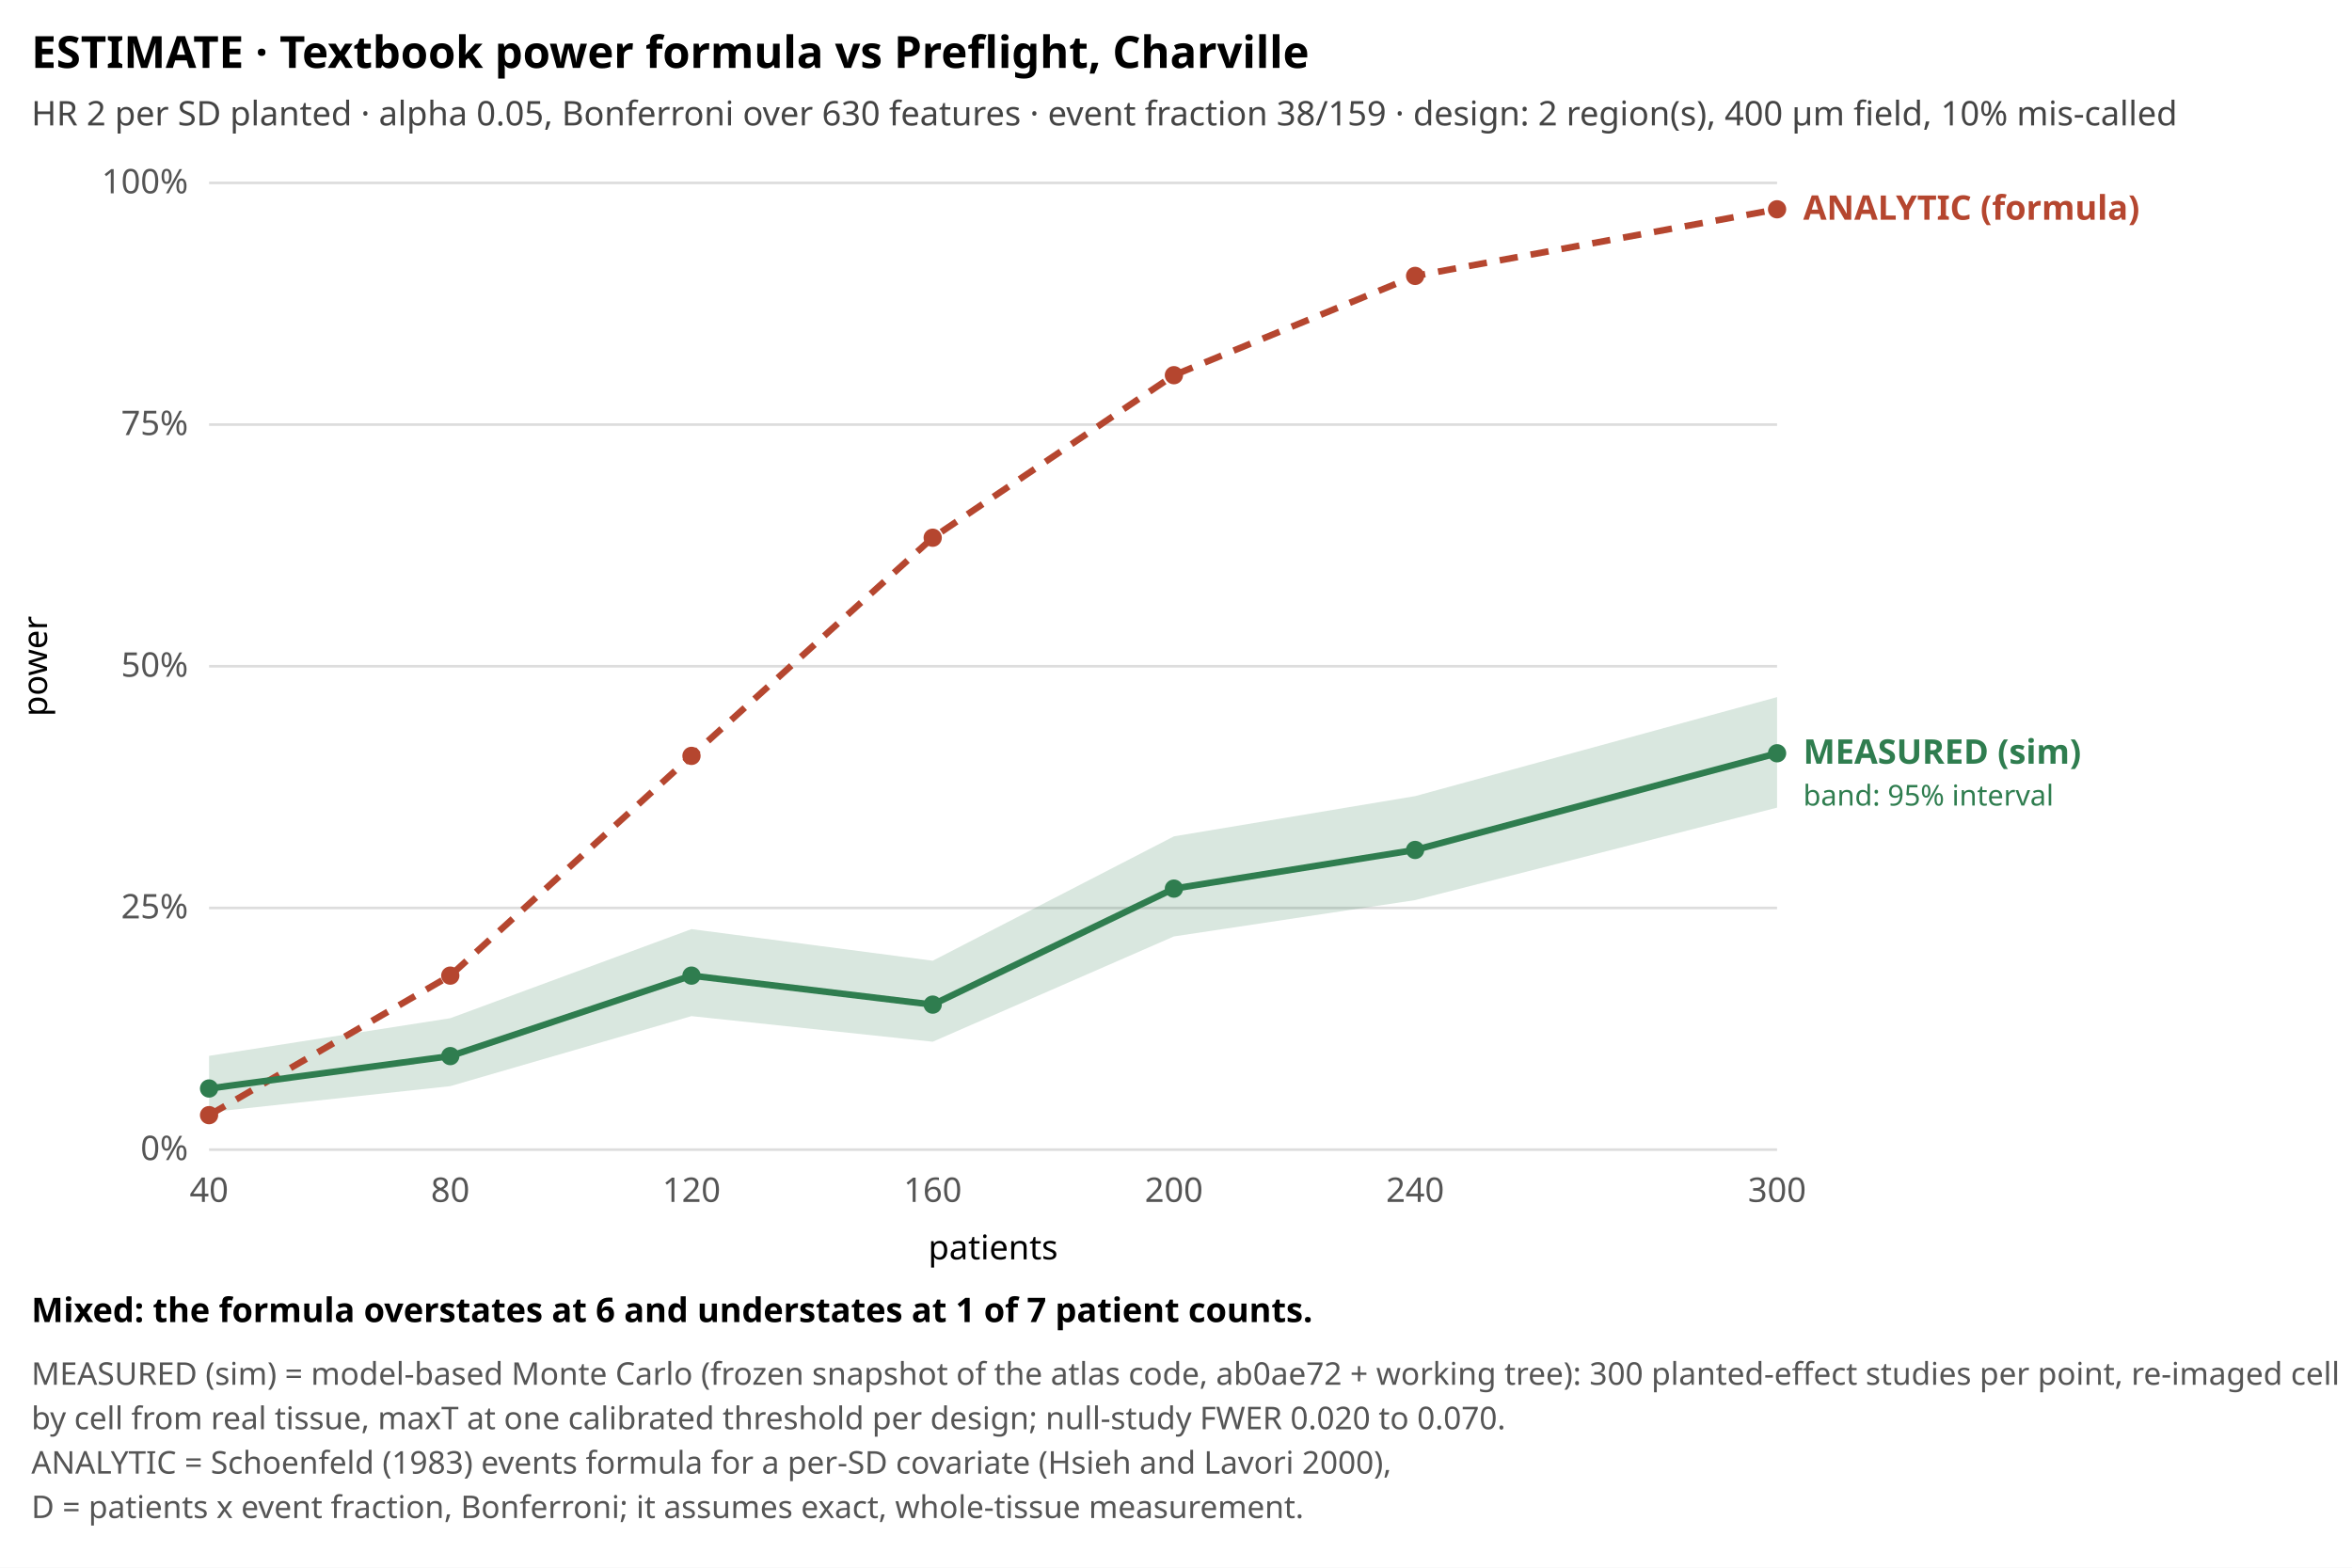
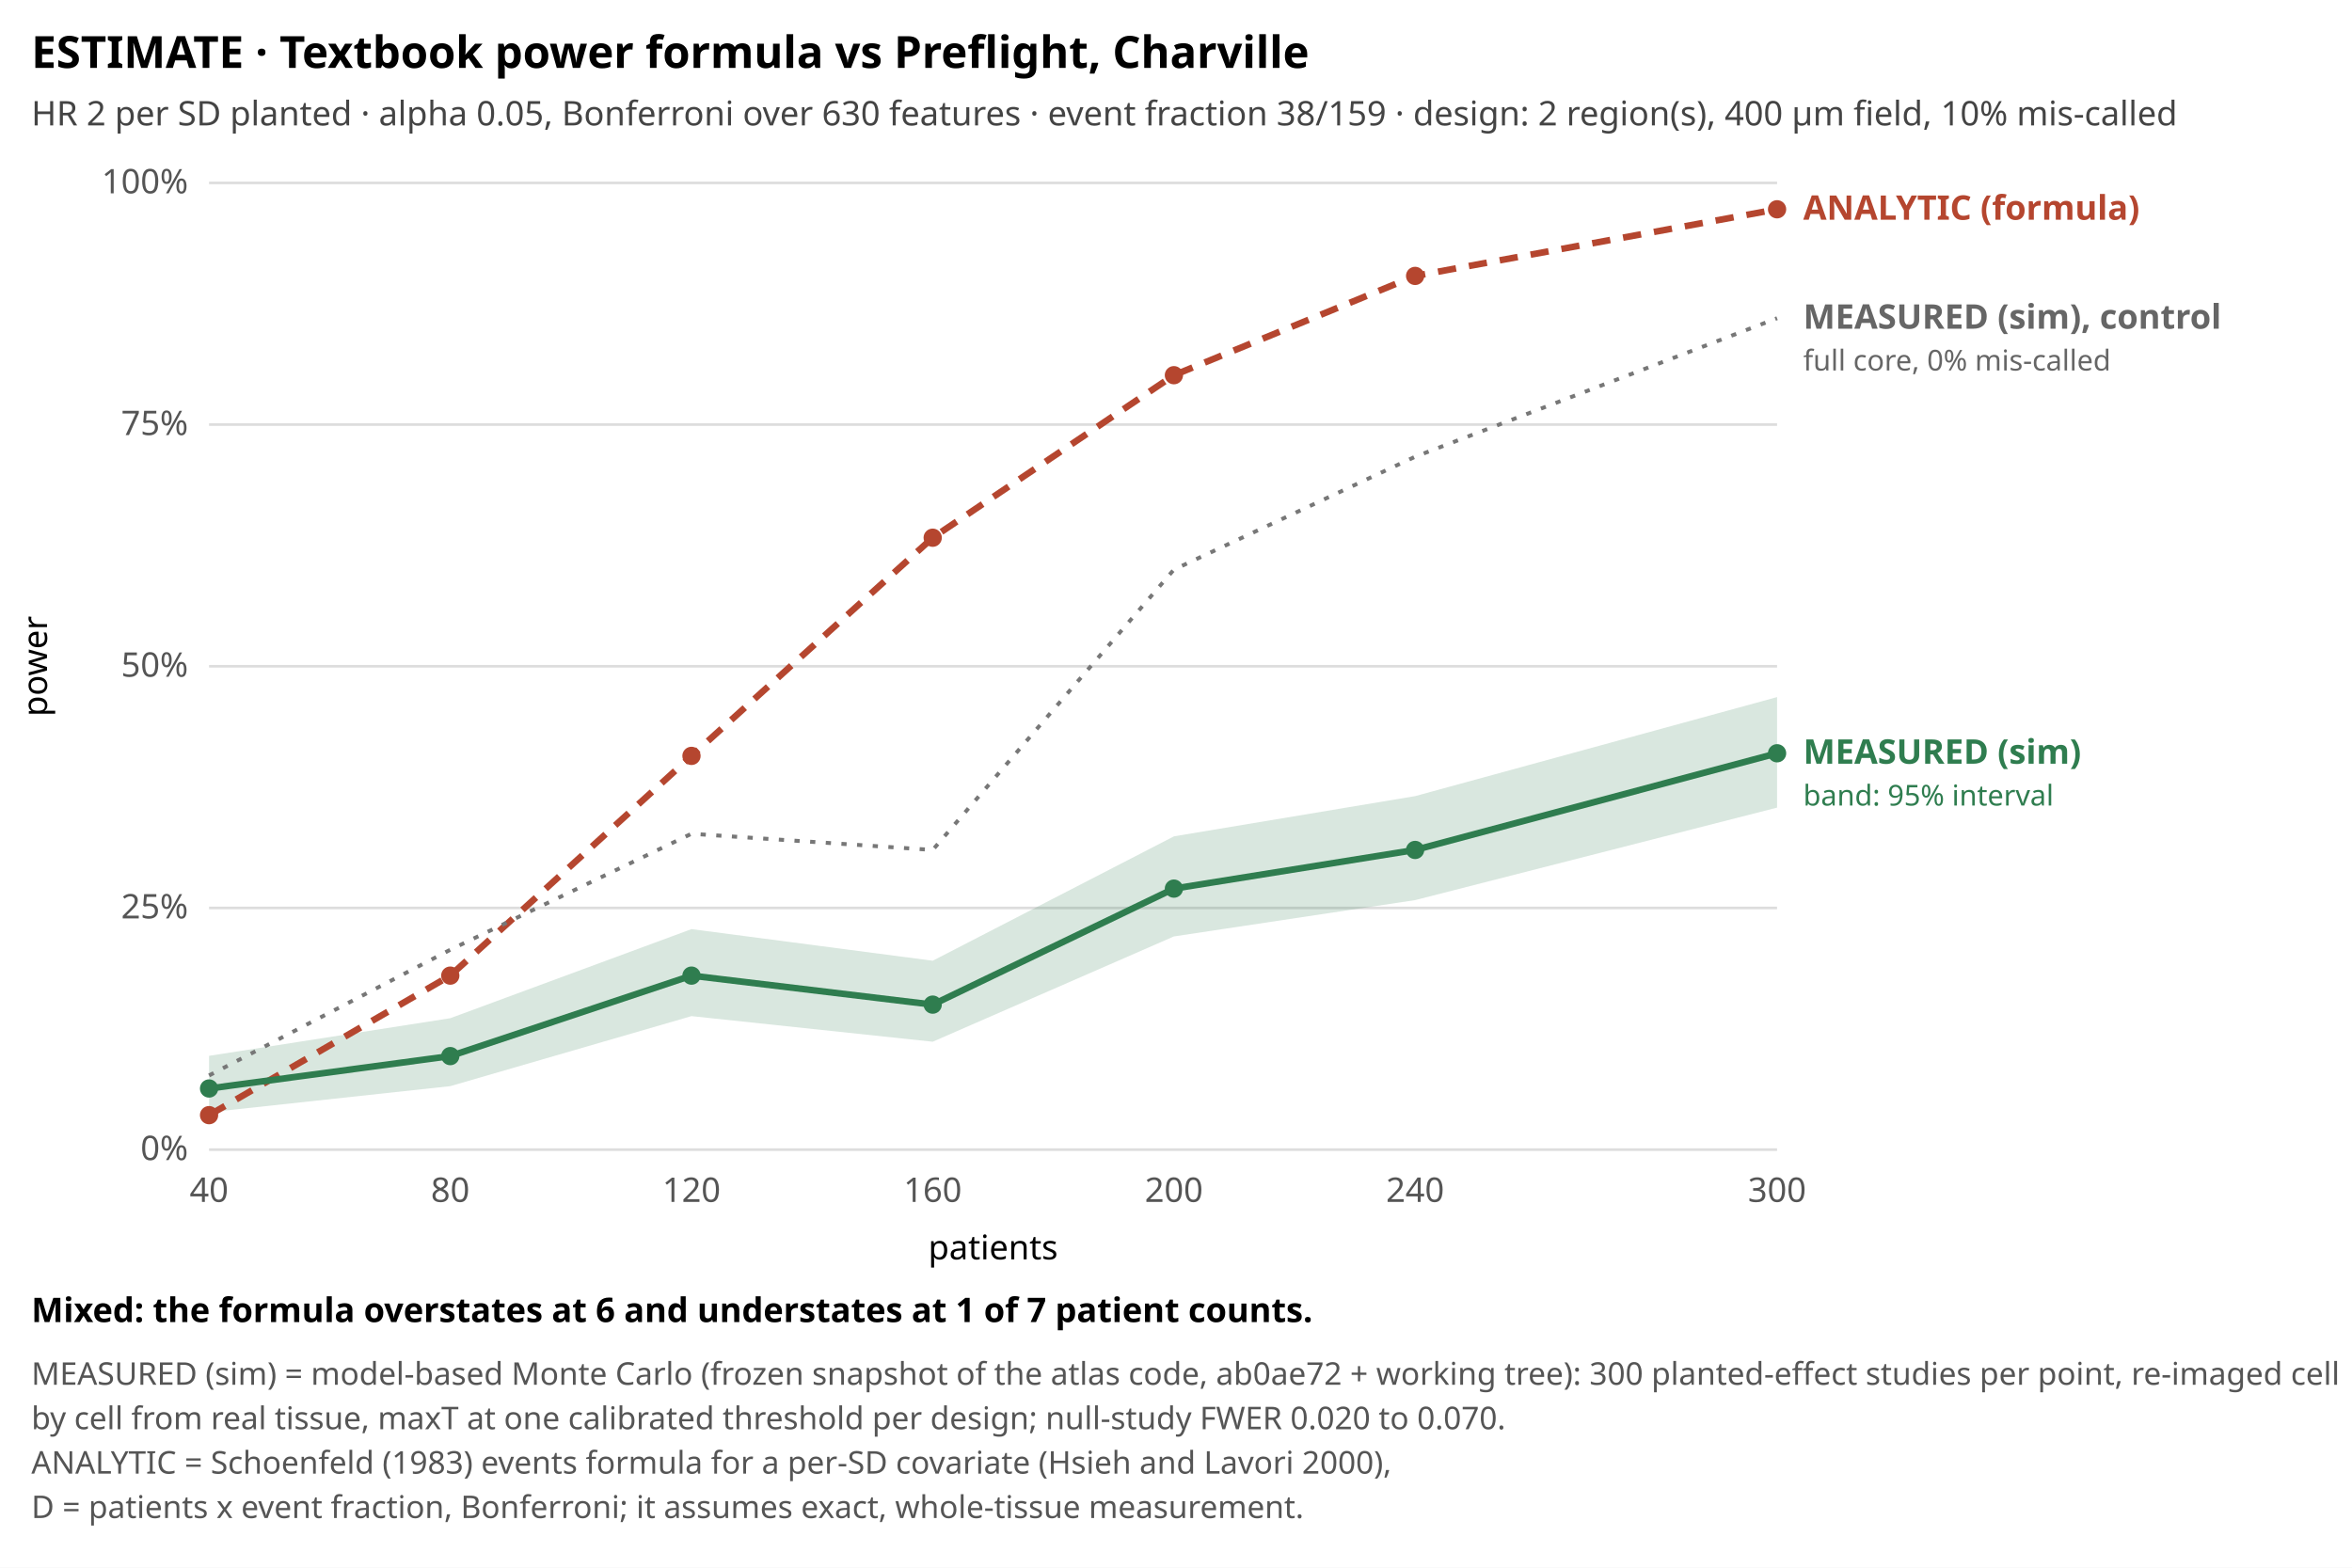
<svg xmlns="http://www.w3.org/2000/svg" width="900" height="600" font-family="sans-serif" font-size="13">
  <rect width="900" height="600" fill="#fff" />
  <text x="12" y="26" font-size="17" font-weight="bold">ESTIMATE · Textbook power formula vs Preflight, Charville</text>
  <text x="12" y="48" fill="#444">HR 2 per SD planted · alpha 0.05, Bonferroni over 630 features · event fraction 38/159 · design: 2 region(s), 400 µm field, 10% mis-called</text>
  <line x1="80" x2="680" y1="440.0" y2="440.0" stroke="#ddd" />
  <text x="72" y="444.0" text-anchor="end" fill="#555">0%</text>
  <line x1="80" x2="680" y1="347.5" y2="347.5" stroke="#ddd" />
  <text x="72" y="351.5" text-anchor="end" fill="#555">25%</text>
  <line x1="80" x2="680" y1="255.0" y2="255.0" stroke="#ddd" />
  <text x="72" y="259.0" text-anchor="end" fill="#555">50%</text>
  <line x1="80" x2="680" y1="162.5" y2="162.5" stroke="#ddd" />
  <text x="72" y="166.5" text-anchor="end" fill="#555">75%</text>
  <line x1="80" x2="680" y1="70.0" y2="70.0" stroke="#ddd" />
  <text x="72" y="74.0" text-anchor="end" fill="#555">100%</text>
  <text x="80.0" y="460" text-anchor="middle" fill="#555">40</text>
  <text x="172.3" y="460" text-anchor="middle" fill="#555">80</text>
  <text x="264.6" y="460" text-anchor="middle" fill="#555">120</text>
  <text x="356.9" y="460" text-anchor="middle" fill="#555">160</text>
  <text x="449.2" y="460" text-anchor="middle" fill="#555">200</text>
  <text x="541.5" y="460" text-anchor="middle" fill="#555">240</text>
  <text x="680.0" y="460" text-anchor="middle" fill="#555">300</text>
  <text x="380" y="482" text-anchor="middle">patients</text>
  <text x="18" y="255" transform="rotate(-90 18 255)" text-anchor="middle">power</text>
  <polygon points="80.0,404.1 172.3,389.7 264.6,355.6 356.9,367.7 449.2,320.1 541.5,304.7 680.0,266.8 680.0,309.1 541.5,344.5 449.2,358.4 356.9,398.7 264.6,388.9 172.3,415.7 80.0,425.7" fill="#2f7d4f" fill-opacity="0.18" />
  <polyline points="80.0,426.8 172.3,373.4 264.6,289.3 356.9,205.8 449.2,143.6 541.5,105.6 680.0,80.1" fill="none" stroke="#b5462f" stroke-width="2.5" stroke-dasharray="7 5" />
  <circle cx="80.0" cy="426.8" r="3.5" fill="#b5462f" />
  <circle cx="172.3" cy="373.4" r="3.5" fill="#b5462f" />
  <circle cx="264.6" cy="289.3" r="3.5" fill="#b5462f" />
  <circle cx="356.9" cy="205.8" r="3.5" fill="#b5462f" />
  <circle cx="449.2" cy="143.6" r="3.5" fill="#b5462f" />
  <circle cx="541.5" cy="105.6" r="3.5" fill="#b5462f" />
  <circle cx="680.0" cy="80.1" r="3.5" fill="#b5462f" />
  <polyline points="80.0,416.6 172.3,404.2 264.6,373.4 356.9,384.5 449.2,340.1 541.5,325.3 680.0,288.3" fill="none" stroke="#2f7d4f" stroke-width="2.5" />
  <circle cx="80.0" cy="416.6" r="3.5" fill="#2f7d4f" />
  <circle cx="172.3" cy="404.2" r="3.5" fill="#2f7d4f" />
  <circle cx="264.6" cy="373.4" r="3.5" fill="#2f7d4f" />
  <circle cx="356.9" cy="384.5" r="3.5" fill="#2f7d4f" />
  <circle cx="449.2" cy="340.1" r="3.5" fill="#2f7d4f" />
  <circle cx="541.5" cy="325.3" r="3.5" fill="#2f7d4f" />
  <circle cx="680.0" cy="288.3" r="3.5" fill="#2f7d4f" />
+   <polyline points="80.0,411.6 172.3,363.5 264.6,319.1 356.9,325.3 449.2,218.0 541.5,174.8 680.0,121.8" fill="none" stroke="#777" stroke-width="1.5" stroke-dasharray="2 4" />
  <text x="690" y="84.1" fill="#b5462f" font-weight="bold">ANALYTIC (formula)</text>
+   <text x="690" y="125.8" fill="#666" font-weight="bold">MEASURED (sim), control</text>
+   <text x="690" y="141.8" fill="#666" font-size="11">full core, 0% mis-called</text>
  <text x="690" y="292.3" fill="#2f7d4f" font-weight="bold">MEASURED (sim)</text>
  <text x="690" y="308.3" fill="#2f7d4f" font-size="11">band: 95% interval</text>
  <text x="12" y="506" font-weight="bold">Mixed: the formula overstates at 6 and understates at 1 of 7 patient counts.</text>
  <text x="12" y="530" fill="#555" font-size="12">MEASURED (sim) = model-based Monte Carlo (frozen snapshot of the atlas code, ab0ae72 + working tree): 300 planted-effect studies per point, re-imaged cell</text>
  <text x="12" y="547" fill="#555" font-size="12">by cell from real tissue, maxT at one calibrated threshold per design; null-study FWER 0.020 to 0.070.</text>
  <text x="12" y="564" fill="#555" font-size="12">ANALYTIC = Schoenfeld (1983) events formula for a per-SD covariate (Hsieh and Lavori 2000),</text>
  <text x="12" y="581" fill="#555" font-size="12">D = patients x event fraction, Bonferroni; it assumes exact, whole-tissue measurement.</text>
</svg>
